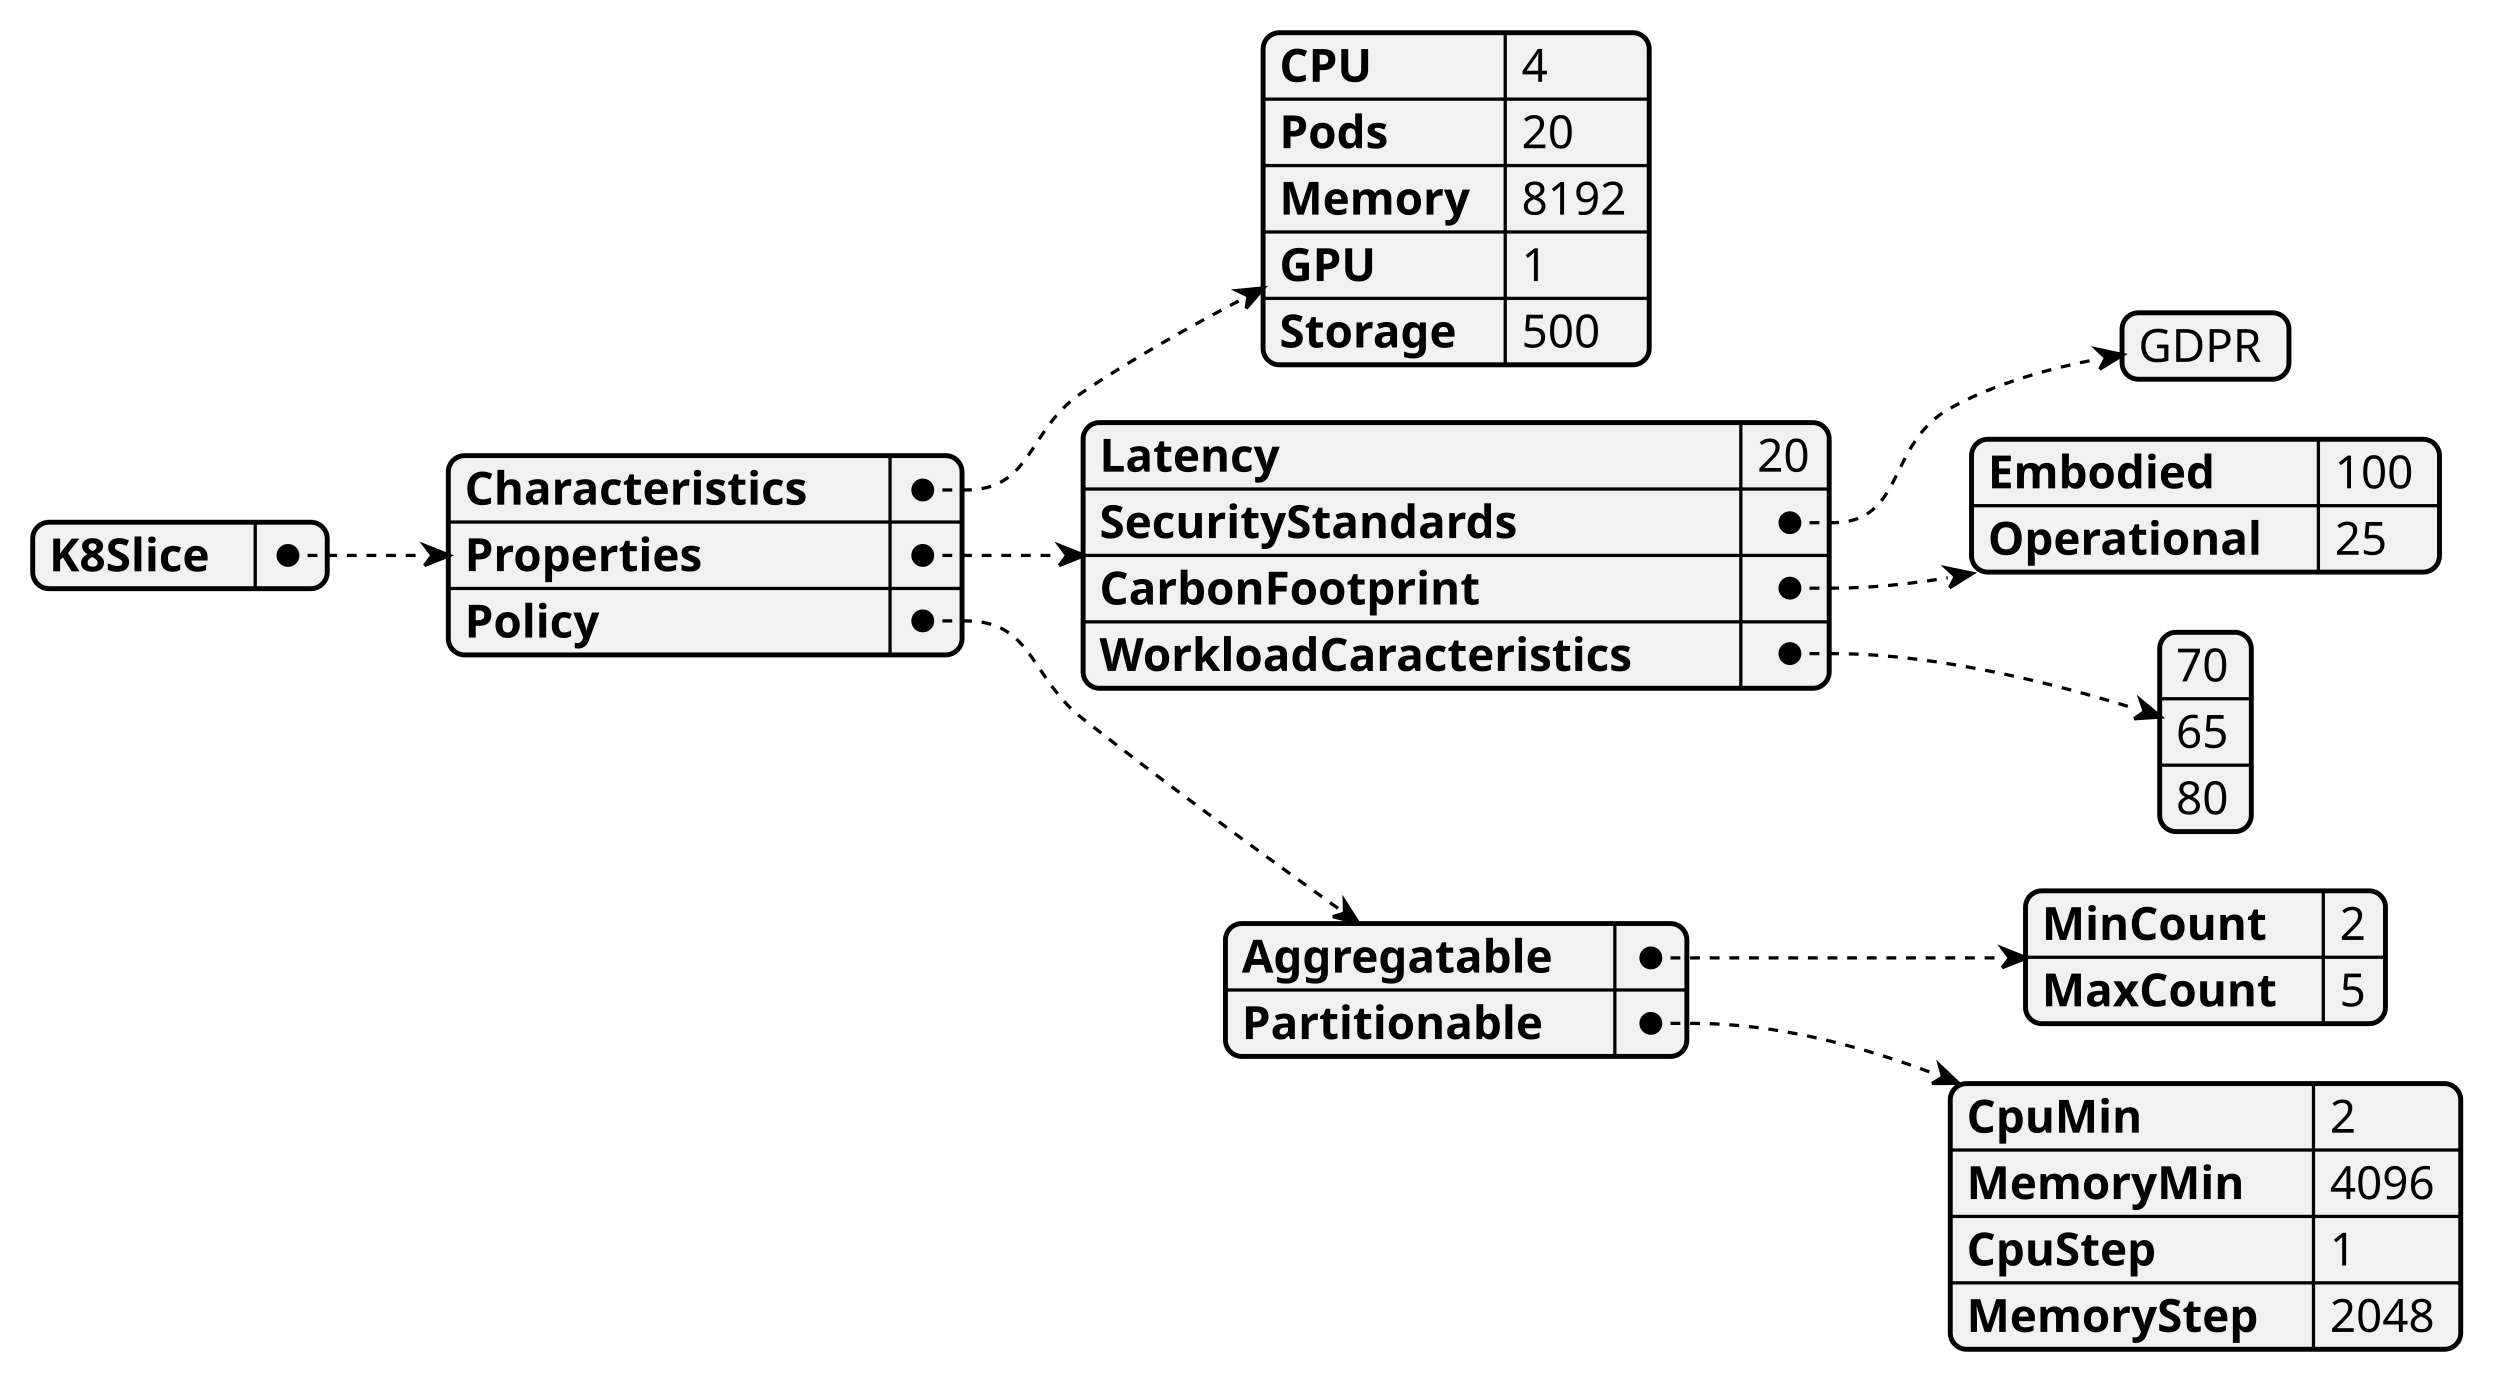
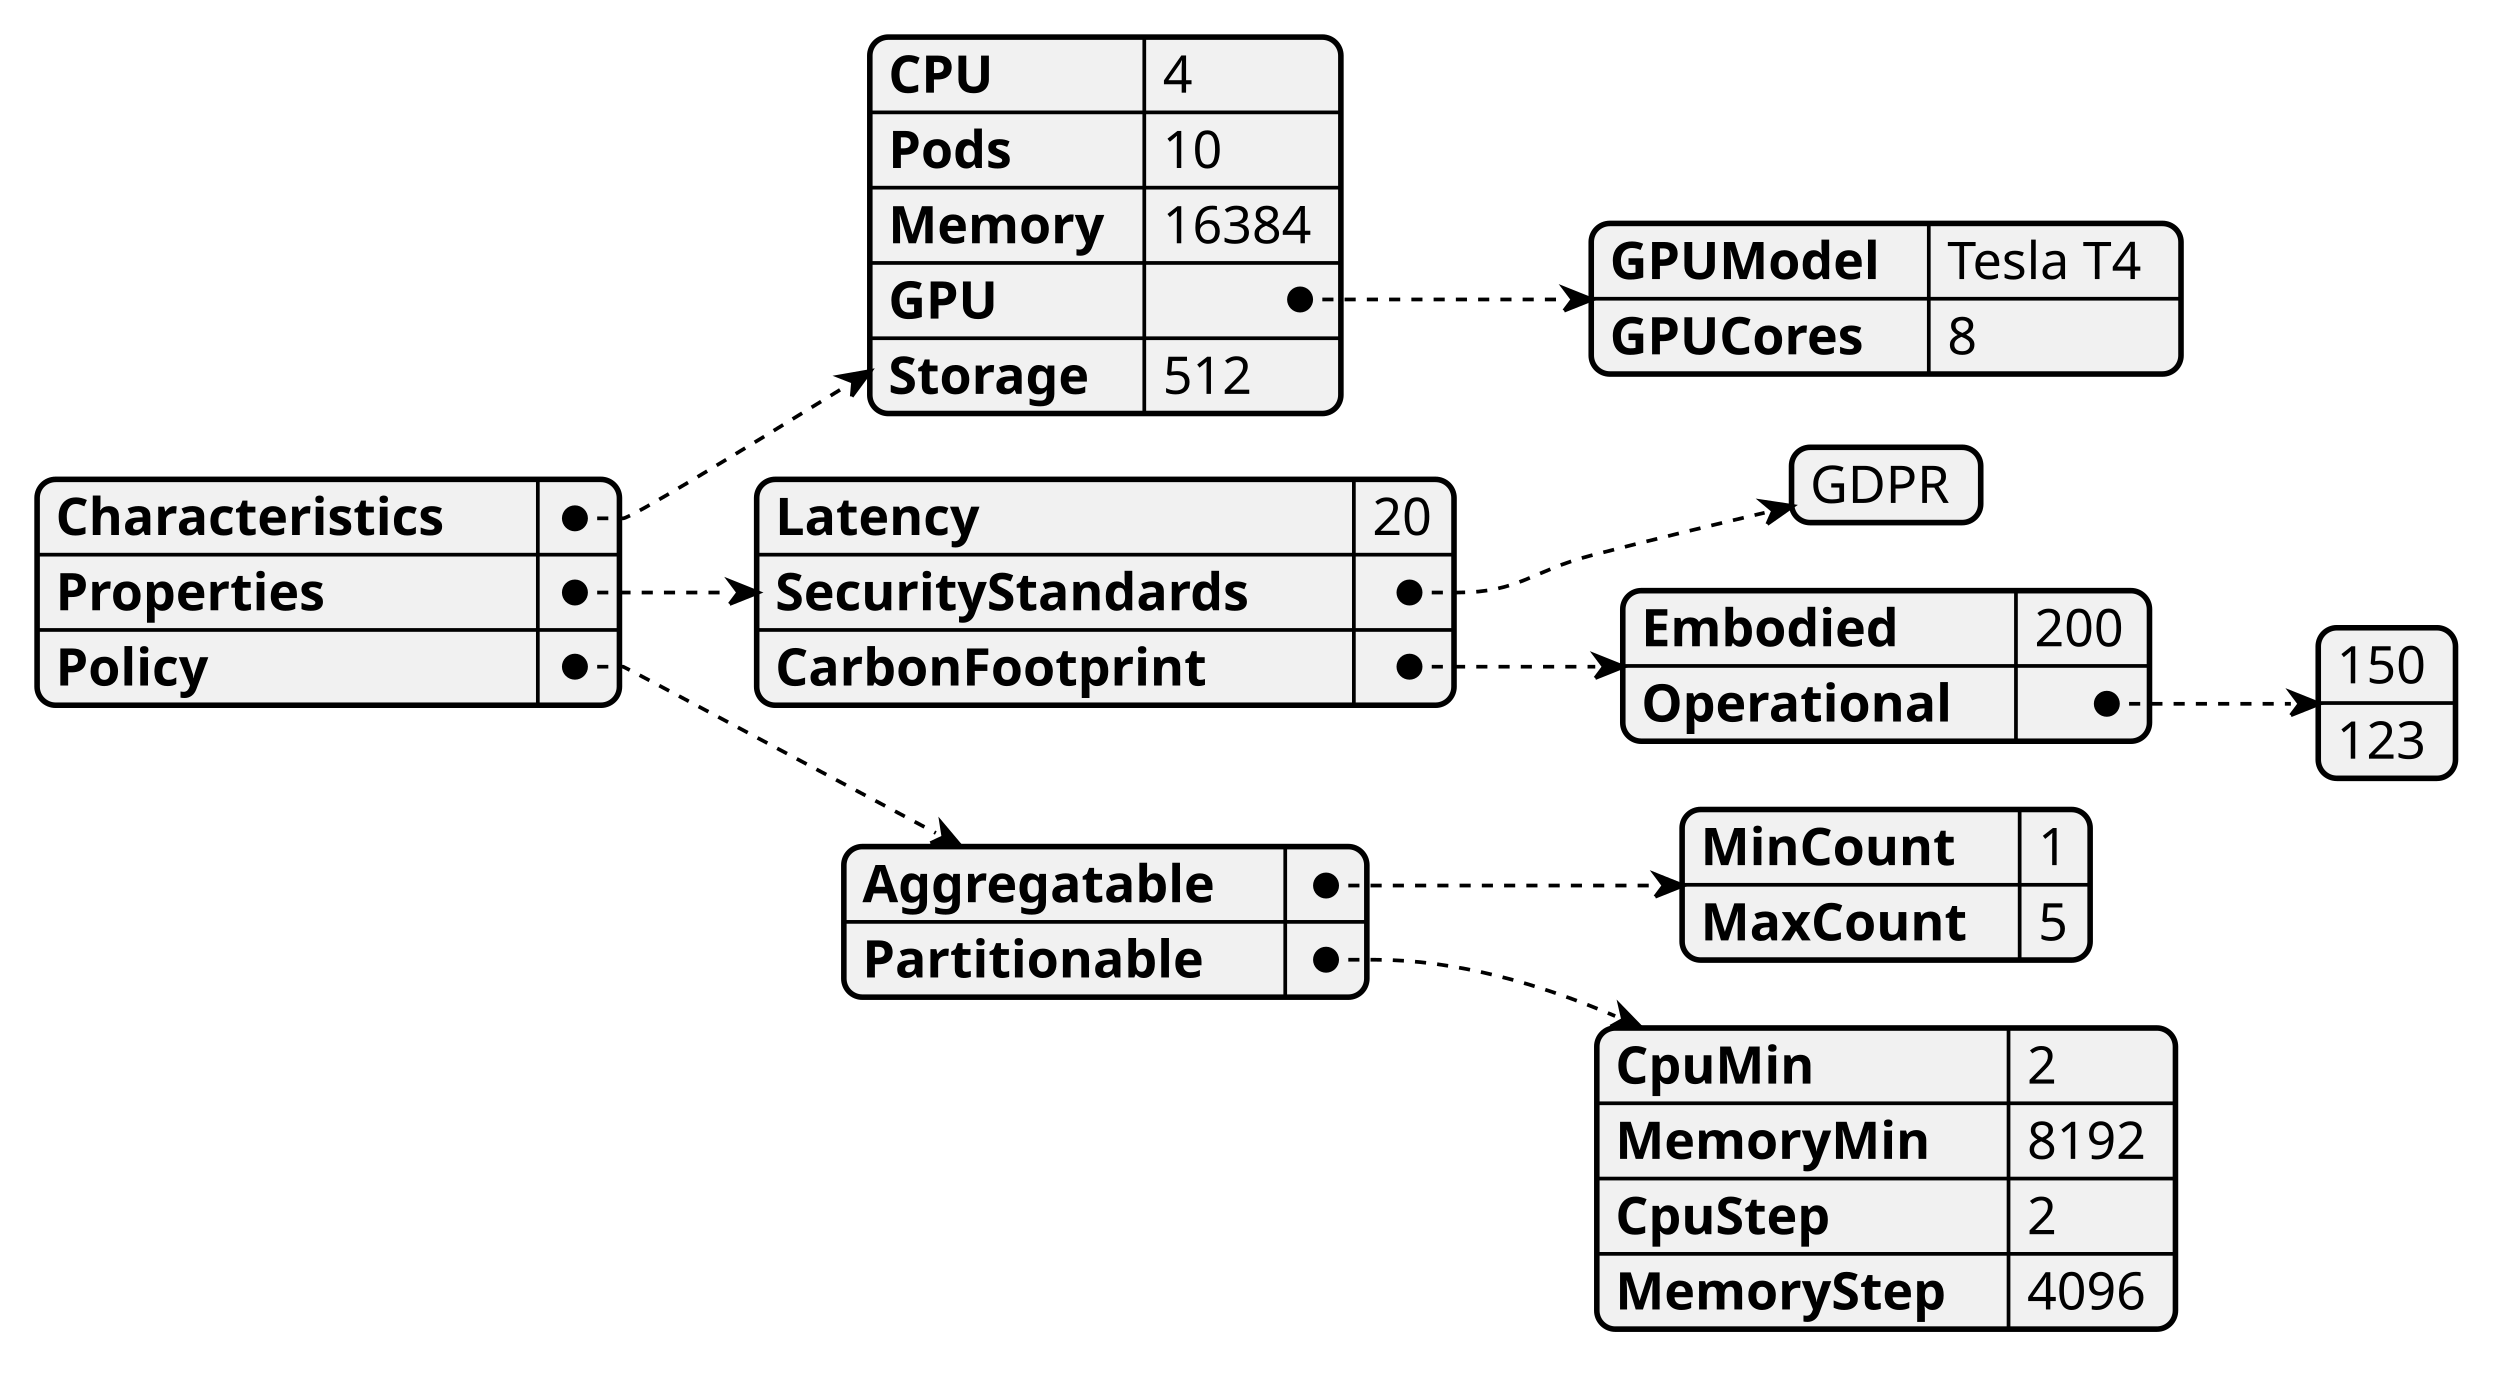
- <svg xmlns="http://www.w3.org/2000/svg" contentStyleType="text/css" height="424px" preserveAspectRatio="none" style="width:764px;height:424px;background:#FFFFFF;" version="1.1" viewBox="0 0 764 424" width="764px" zoomAndPan="magnify">
+ <svg xmlns="http://www.w3.org/2000/svg" contentStyleType="text/css" height="370px" preserveAspectRatio="none" style="width:674px;height:370px;background:#FFFFFF;" version="1.1" viewBox="0 0 674 370" width="674px" zoomAndPan="magnify">
  <defs />
  <g>
-     <rect fill="#F1F1F1" height="20.297" rx="5" ry="5" style="stroke:#F1F1F1;stroke-width:1.5;" width="90" x="10" y="159.594" />
-     <text fill="#000000" font-family="sans-serif" font-size="14" font-weight="bold" lengthAdjust="spacing" textLength="58" x="15" y="174.589">K8Slice</text>
-     <text fill="#000000" font-family="sans-serif" font-size="14" lengthAdjust="spacing" textLength="12" x="83" y="174.589">   </text>
-     <line style="stroke:#000000;stroke-width:1.0;" x1="78" x2="78" y1="159.594" y2="179.891" />
-     <rect fill="none" height="20.297" rx="5" ry="5" style="stroke:#000000;stroke-width:1.5;" width="90" x="10" y="159.594" />
-     <rect fill="#F1F1F1" height="60.891" rx="5" ry="5" style="stroke:#F1F1F1;stroke-width:1.5;" width="157" x="137" y="139.242" />
-     <text fill="#000000" font-family="sans-serif" font-size="14" font-weight="bold" lengthAdjust="spacing" textLength="125" x="142" y="154.237">Characteristics</text>
-     <text fill="#000000" font-family="sans-serif" font-size="14" lengthAdjust="spacing" textLength="12" x="277" y="154.237">   </text>
-     <line style="stroke:#000000;stroke-width:1.0;" x1="272" x2="272" y1="139.242" y2="159.539" />
-     <line style="stroke:#000000;stroke-width:1.0;" x1="137" x2="294" y1="159.539" y2="159.539" />
-     <text fill="#000000" font-family="sans-serif" font-size="14" font-weight="bold" lengthAdjust="spacing" textLength="84" x="142" y="174.534">Properties</text>
-     <text fill="#000000" font-family="sans-serif" font-size="14" lengthAdjust="spacing" textLength="12" x="277" y="174.534">   </text>
-     <line style="stroke:#000000;stroke-width:1.0;" x1="272" x2="272" y1="159.539" y2="179.836" />
-     <line style="stroke:#000000;stroke-width:1.0;" x1="137" x2="294" y1="179.836" y2="179.836" />
-     <text fill="#000000" font-family="sans-serif" font-size="14" font-weight="bold" lengthAdjust="spacing" textLength="48" x="142" y="194.831">Policy</text>
-     <text fill="#000000" font-family="sans-serif" font-size="14" lengthAdjust="spacing" textLength="12" x="277" y="194.831">   </text>
-     <line style="stroke:#000000;stroke-width:1.0;" x1="272" x2="272" y1="179.836" y2="200.133" />
-     <rect fill="none" height="60.891" rx="5" ry="5" style="stroke:#000000;stroke-width:1.5;" width="157" x="137" y="139.242" />
-     <rect fill="#F1F1F1" height="101.484" rx="5" ry="5" style="stroke:#F1F1F1;stroke-width:1.5;" width="118" x="386" y="10" />
-     <text fill="#000000" font-family="sans-serif" font-size="14" font-weight="bold" lengthAdjust="spacing" textLength="31" x="391" y="24.995">CPU</text>
-     <text fill="#000000" font-family="sans-serif" font-size="14" lengthAdjust="spacing" textLength="8" x="465" y="24.995">4</text>
-     <line style="stroke:#000000;stroke-width:1.0;" x1="460" x2="460" y1="10" y2="30.297" />
-     <line style="stroke:#000000;stroke-width:1.0;" x1="386" x2="504" y1="30.297" y2="30.297" />
-     <text fill="#000000" font-family="sans-serif" font-size="14" font-weight="bold" lengthAdjust="spacing" textLength="39" x="391" y="45.292">Pods</text>
-     <text fill="#000000" font-family="sans-serif" font-size="14" lengthAdjust="spacing" textLength="17" x="465" y="45.292">20</text>
-     <line style="stroke:#000000;stroke-width:1.0;" x1="460" x2="460" y1="30.297" y2="50.594" />
-     <line style="stroke:#000000;stroke-width:1.0;" x1="386" x2="504" y1="50.594" y2="50.594" />
-     <text fill="#000000" font-family="sans-serif" font-size="14" font-weight="bold" lengthAdjust="spacing" textLength="64" x="391" y="65.589">Memory</text>
-     <text fill="#000000" font-family="sans-serif" font-size="14" lengthAdjust="spacing" textLength="34" x="465" y="65.589">8192</text>
-     <line style="stroke:#000000;stroke-width:1.0;" x1="460" x2="460" y1="50.594" y2="70.891" />
-     <line style="stroke:#000000;stroke-width:1.0;" x1="386" x2="504" y1="70.891" y2="70.891" />
-     <text fill="#000000" font-family="sans-serif" font-size="14" font-weight="bold" lengthAdjust="spacing" textLength="33" x="391" y="85.886">GPU</text>
-     <text fill="#000000" font-family="sans-serif" font-size="14" lengthAdjust="spacing" textLength="9" x="465" y="85.886">1</text>
-     <line style="stroke:#000000;stroke-width:1.0;" x1="460" x2="460" y1="70.891" y2="91.188" />
-     <line style="stroke:#000000;stroke-width:1.0;" x1="386" x2="504" y1="91.188" y2="91.188" />
-     <text fill="#000000" font-family="sans-serif" font-size="14" font-weight="bold" lengthAdjust="spacing" textLength="64" x="391" y="106.183">Storage</text>
-     <text fill="#000000" font-family="sans-serif" font-size="14" lengthAdjust="spacing" textLength="27" x="465" y="106.183">500</text>
-     <line style="stroke:#000000;stroke-width:1.0;" x1="460" x2="460" y1="91.188" y2="111.484" />
-     <rect fill="none" height="101.484" rx="5" ry="5" style="stroke:#000000;stroke-width:1.5;" width="118" x="386" y="10" />
-     <rect fill="#F1F1F1" height="81.188" rx="5" ry="5" style="stroke:#F1F1F1;stroke-width:1.5;" width="228" x="331" y="129.148" />
-     <text fill="#000000" font-family="sans-serif" font-size="14" font-weight="bold" lengthAdjust="spacing" textLength="64" x="336" y="144.144">Latency</text>
-     <text fill="#000000" font-family="sans-serif" font-size="14" lengthAdjust="spacing" textLength="17" x="537" y="144.144">20</text>
-     <line style="stroke:#000000;stroke-width:1.0;" x1="532" x2="532" y1="129.148" y2="149.445" />
-     <line style="stroke:#000000;stroke-width:1.0;" x1="331" x2="559" y1="149.445" y2="149.445" />
-     <text fill="#000000" font-family="sans-serif" font-size="14" font-weight="bold" lengthAdjust="spacing" textLength="151" x="336" y="164.44">SecurityStandards</text>
-     <text fill="#000000" font-family="sans-serif" font-size="14" lengthAdjust="spacing" textLength="12" x="537" y="164.44">   </text>
-     <line style="stroke:#000000;stroke-width:1.0;" x1="532" x2="532" y1="149.445" y2="169.742" />
-     <line style="stroke:#000000;stroke-width:1.0;" x1="331" x2="559" y1="169.742" y2="169.742" />
-     <text fill="#000000" font-family="sans-serif" font-size="14" font-weight="bold" lengthAdjust="spacing" textLength="134" x="336" y="184.737">CarbonFootprint</text>
-     <text fill="#000000" font-family="sans-serif" font-size="14" lengthAdjust="spacing" textLength="12" x="537" y="184.737">   </text>
-     <line style="stroke:#000000;stroke-width:1.0;" x1="532" x2="532" y1="169.742" y2="190.039" />
-     <line style="stroke:#000000;stroke-width:1.0;" x1="331" x2="559" y1="190.039" y2="190.039" />
-     <text fill="#000000" font-family="sans-serif" font-size="14" font-weight="bold" lengthAdjust="spacing" textLength="191" x="336" y="205.034">WorkloadCaracteristics</text>
-     <text fill="#000000" font-family="sans-serif" font-size="14" lengthAdjust="spacing" textLength="12" x="537" y="205.034">   </text>
-     <line style="stroke:#000000;stroke-width:1.0;" x1="532" x2="532" y1="190.039" y2="210.336" />
-     <rect fill="none" height="81.188" rx="5" ry="5" style="stroke:#000000;stroke-width:1.5;" width="228" x="331" y="129.148" />
-     <rect fill="#F1F1F1" height="20.297" rx="5" ry="5" style="stroke:#F1F1F1;stroke-width:1.5;" width="51" x="648.5" y="95.594" />
-     <text fill="#000000" font-family="sans-serif" font-size="14" lengthAdjust="spacing" textLength="41" x="653.5" y="110.589">GDPR</text>
-     <rect fill="none" height="20.297" rx="5" ry="5" style="stroke:#000000;stroke-width:1.5;" width="51" x="648.5" y="95.594" />
-     <rect fill="#F1F1F1" height="40.594" rx="5" ry="5" style="stroke:#F1F1F1;stroke-width:1.5;" width="143" x="602.5" y="134.242" />
-     <text fill="#000000" font-family="sans-serif" font-size="14" font-weight="bold" lengthAdjust="spacing" textLength="78" x="607.5" y="149.237">Embodied</text>
-     <text fill="#000000" font-family="sans-serif" font-size="14" lengthAdjust="spacing" textLength="27" x="713.5" y="149.237">100</text>
-     <line style="stroke:#000000;stroke-width:1.0;" x1="708.5" x2="708.5" y1="134.242" y2="154.539" />
-     <line style="stroke:#000000;stroke-width:1.0;" x1="602.5" x2="745.5" y1="154.539" y2="154.539" />
-     <text fill="#000000" font-family="sans-serif" font-size="14" font-weight="bold" lengthAdjust="spacing" textLength="96" x="607.5" y="169.534">Operational</text>
-     <text fill="#000000" font-family="sans-serif" font-size="14" lengthAdjust="spacing" textLength="17" x="713.5" y="169.534">25</text>
-     <line style="stroke:#000000;stroke-width:1.0;" x1="708.5" x2="708.5" y1="154.539" y2="174.836" />
-     <rect fill="none" height="40.594" rx="5" ry="5" style="stroke:#000000;stroke-width:1.5;" width="143" x="602.5" y="134.242" />
-     <rect fill="#F1F1F1" height="60.891" rx="5" ry="5" style="stroke:#F1F1F1;stroke-width:1.5;" width="28" x="660" y="193.242" />
-     <text fill="#000000" font-family="sans-serif" font-size="14" lengthAdjust="spacing" textLength="18" x="665" y="208.237">70</text>
-     <line style="stroke:#000000;stroke-width:1.0;" x1="660" x2="688" y1="213.539" y2="213.539" />
-     <text fill="#000000" font-family="sans-serif" font-size="14" lengthAdjust="spacing" textLength="18" x="665" y="228.534">65</text>
-     <line style="stroke:#000000;stroke-width:1.0;" x1="660" x2="688" y1="233.836" y2="233.836" />
-     <text fill="#000000" font-family="sans-serif" font-size="14" lengthAdjust="spacing" textLength="17" x="665" y="248.831">80</text>
-     <rect fill="none" height="60.891" rx="5" ry="5" style="stroke:#000000;stroke-width:1.5;" width="28" x="660" y="193.242" />
-     <rect fill="#F1F1F1" height="40.594" rx="5" ry="5" style="stroke:#F1F1F1;stroke-width:1.5;" width="141" x="374.5" y="282.242" />
-     <text fill="#000000" font-family="sans-serif" font-size="14" font-weight="bold" lengthAdjust="spacing" textLength="109" x="379.5" y="297.237">Aggregatable</text>
-     <text fill="#000000" font-family="sans-serif" font-size="14" lengthAdjust="spacing" textLength="12" x="498.5" y="297.237">   </text>
-     <line style="stroke:#000000;stroke-width:1.0;" x1="493.5" x2="493.5" y1="282.242" y2="302.539" />
-     <line style="stroke:#000000;stroke-width:1.0;" x1="374.5" x2="515.5" y1="302.539" y2="302.539" />
-     <text fill="#000000" font-family="sans-serif" font-size="14" font-weight="bold" lengthAdjust="spacing" textLength="107" x="379.5" y="317.534">Partitionable</text>
-     <text fill="#000000" font-family="sans-serif" font-size="14" lengthAdjust="spacing" textLength="12" x="498.5" y="317.534">   </text>
-     <line style="stroke:#000000;stroke-width:1.0;" x1="493.5" x2="493.5" y1="302.539" y2="322.836" />
-     <rect fill="none" height="40.594" rx="5" ry="5" style="stroke:#000000;stroke-width:1.5;" width="141" x="374.5" y="282.242" />
-     <rect fill="#F1F1F1" height="40.594" rx="5" ry="5" style="stroke:#F1F1F1;stroke-width:1.5;" width="110" x="619" y="272.242" />
-     <text fill="#000000" font-family="sans-serif" font-size="14" font-weight="bold" lengthAdjust="spacing" textLength="77" x="624" y="287.237">MinCount</text>
-     <text fill="#000000" font-family="sans-serif" font-size="14" lengthAdjust="spacing" textLength="8" x="715" y="287.237">2</text>
-     <line style="stroke:#000000;stroke-width:1.0;" x1="710" x2="710" y1="272.242" y2="292.539" />
-     <line style="stroke:#000000;stroke-width:1.0;" x1="619" x2="729" y1="292.539" y2="292.539" />
-     <text fill="#000000" font-family="sans-serif" font-size="14" font-weight="bold" lengthAdjust="spacing" textLength="81" x="624" y="307.534">MaxCount</text>
-     <text fill="#000000" font-family="sans-serif" font-size="14" lengthAdjust="spacing" textLength="9" x="715" y="307.534">5</text>
-     <line style="stroke:#000000;stroke-width:1.0;" x1="710" x2="710" y1="292.539" y2="312.836" />
-     <rect fill="none" height="40.594" rx="5" ry="5" style="stroke:#000000;stroke-width:1.5;" width="110" x="619" y="272.242" />
-     <rect fill="#F1F1F1" height="81.188" rx="5" ry="5" style="stroke:#F1F1F1;stroke-width:1.5;" width="156" x="596" y="331.148" />
-     <text fill="#000000" font-family="sans-serif" font-size="14" font-weight="bold" lengthAdjust="spacing" textLength="59" x="601" y="346.144">CpuMin</text>
-     <text fill="#000000" font-family="sans-serif" font-size="14" lengthAdjust="spacing" textLength="8" x="712" y="346.144">2</text>
-     <line style="stroke:#000000;stroke-width:1.0;" x1="707" x2="707" y1="331.148" y2="351.445" />
-     <line style="stroke:#000000;stroke-width:1.0;" x1="596" x2="752" y1="351.445" y2="351.445" />
-     <text fill="#000000" font-family="sans-serif" font-size="14" font-weight="bold" lengthAdjust="spacing" textLength="93" x="601" y="366.44">MemoryMin</text>
-     <text fill="#000000" font-family="sans-serif" font-size="14" lengthAdjust="spacing" textLength="35" x="712" y="366.44">4096</text>
-     <line style="stroke:#000000;stroke-width:1.0;" x1="707" x2="707" y1="351.445" y2="371.742" />
-     <line style="stroke:#000000;stroke-width:1.0;" x1="596" x2="752" y1="371.742" y2="371.742" />
-     <text fill="#000000" font-family="sans-serif" font-size="14" font-weight="bold" lengthAdjust="spacing" textLength="67" x="601" y="386.737">CpuStep</text>
-     <text fill="#000000" font-family="sans-serif" font-size="14" lengthAdjust="spacing" textLength="9" x="712" y="386.737">1</text>
-     <line style="stroke:#000000;stroke-width:1.0;" x1="707" x2="707" y1="371.742" y2="392.039" />
-     <line style="stroke:#000000;stroke-width:1.0;" x1="596" x2="752" y1="392.039" y2="392.039" />
-     <text fill="#000000" font-family="sans-serif" font-size="14" font-weight="bold" lengthAdjust="spacing" textLength="101" x="601" y="407.034">MemoryStep</text>
-     <text fill="#000000" font-family="sans-serif" font-size="14" lengthAdjust="spacing" textLength="33" x="712" y="407.034">2048</text>
-     <line style="stroke:#000000;stroke-width:1.0;" x1="707" x2="707" y1="392.039" y2="412.336" />
-     <rect fill="none" height="81.188" rx="5" ry="5" style="stroke:#000000;stroke-width:1.5;" width="156" x="596" y="331.148" />
-     <path d="M282,149.742 L295,149.742 C315.827,149.742 313.66,131.279 331,119.742 C346.127,109.678 363.177,100.021 379.377,91.538 " fill="none" style="stroke:#000000;stroke-width:1.0;stroke-dasharray:3.0,3.0;" />
-     <path d="M380.801,94.291 L381.442,90.47 L377.952,88.785 L386.259,87.977 L380.801,94.291 " fill="#000000" style="stroke:#000000;stroke-width:1.0;" />
-     <ellipse cx="282" cy="149.742" fill="#000000" rx="3" ry="3" style="stroke:#000000;stroke-width:1.0;" />
-     <path d="M547,159.742 L560,159.742 C582.315,159.742 576.48,135.555 596,124.742 C609.803,117.096 626.667,112.492 641.134,109.738 " fill="none" style="stroke:#000000;stroke-width:1.0;stroke-dasharray:3.0,3.0;" />
-     <path d="M641.673,112.84 L643.461,109.333 L640.595,106.635 L648.89,108.39 L641.673,112.84 " fill="#000000" style="stroke:#000000;stroke-width:1.0;" />
-     <ellipse cx="547" cy="159.742" fill="#000000" rx="3" ry="3" style="stroke:#000000;stroke-width:1.0;" />
-     <path d="M547,179.742 L560,179.742 C571.503,179.742 583.512,178.502 595.231,176.575 " fill="none" style="stroke:#000000;stroke-width:1.0;stroke-dasharray:3.0,3.0;" />
-     <path d="M595.775,179.635 L597.526,176.167 L594.687,173.514 L602.882,175.215 L595.775,179.635 " fill="#000000" style="stroke:#000000;stroke-width:1.0;" />
-     <ellipse cx="547" cy="179.742" fill="#000000" rx="3" ry="3" style="stroke:#000000;stroke-width:1.0;" />
-     <path d="M547,199.742 L560,199.742 C593.15,199.742 630.591,209.663 653.102,216.748 " fill="none" style="stroke:#000000;stroke-width:1.0;stroke-dasharray:3.0,3.0;" />
-     <path d="M652.155,219.671 L655.294,217.458 L654.049,213.825 L660.41,219.115 L652.155,219.671 " fill="#000000" style="stroke:#000000;stroke-width:1.0;" />
-     <ellipse cx="547" cy="199.742" fill="#000000" rx="3" ry="3" style="stroke:#000000;stroke-width:1.0;" />
-     <path d="M282,169.742 L295,169.742 C304.318,169.742 313.964,169.742 323.66,169.742 " fill="none" style="stroke:#000000;stroke-width:1.0;stroke-dasharray:3.0,3.0;" />
-     <path d="M323.66,172.855 L325.995,169.742 L323.66,166.629 L331.443,169.742 L323.66,172.855 " fill="#000000" style="stroke:#000000;stroke-width:1.0;" />
-     <ellipse cx="282" cy="169.742" fill="#000000" rx="3" ry="3" style="stroke:#000000;stroke-width:1.0;" />
-     <path d="M504.5,292.742 L517.5,292.742 C548.577,292.742 583.136,292.742 611.813,292.742 " fill="none" style="stroke:#000000;stroke-width:1.0;stroke-dasharray:3.0,3.0;" />
-     <path d="M611.813,295.758 L614.075,292.742 L611.813,289.726 L619.353,292.742 L611.813,295.758 " fill="#000000" style="stroke:#000000;stroke-width:1.0;" />
-     <ellipse cx="504.5" cy="292.742" fill="#000000" rx="3" ry="3" style="stroke:#000000;stroke-width:1.0;" />
-     <path d="M504.5,312.742 L517.5,312.742 C542.429,312.742 568.234,319.415 591.507,328.273 " fill="none" style="stroke:#000000;stroke-width:1.0;stroke-dasharray:3.0,3.0;" />
-     <path d="M590.381,331.128 L593.648,329.117 L592.632,325.418 L598.644,331.087 L590.381,331.128 " fill="#000000" style="stroke:#000000;stroke-width:1.0;" />
-     <ellipse cx="504.5" cy="312.742" fill="#000000" rx="3" ry="3" style="stroke:#000000;stroke-width:1.0;" />
-     <path d="M282,189.742 L295,189.742 C315.827,189.742 314.586,206.922 331,219.742 C356.675,239.795 386.425,261.497 409.025,277.678 " fill="none" style="stroke:#000000;stroke-width:1.0;stroke-dasharray:3.0,3.0;" />
-     <path d="M407.26,280.148 L410.877,279.002 L410.789,275.208 L415.2,282.09 L407.26,280.148 " fill="#000000" style="stroke:#000000;stroke-width:1.0;" />
-     <ellipse cx="282" cy="189.742" fill="#000000" rx="3" ry="3" style="stroke:#000000;stroke-width:1.0;" />
-     <path d="M88,169.742 L101,169.742 C110.292,169.742 120.01,169.742 129.685,169.742 " fill="none" style="stroke:#000000;stroke-width:1.0;stroke-dasharray:3.0,3.0;" />
-     <path d="M129.685,172.839 L132.008,169.742 L129.685,166.646 L137.427,169.742 L129.685,172.839 " fill="#000000" style="stroke:#000000;stroke-width:1.0;" />
-     <ellipse cx="88" cy="169.742" fill="#000000" rx="3" ry="3" style="stroke:#000000;stroke-width:1.0;" />
+     <rect fill="#F1F1F1" height="60.891" rx="5" ry="5" style="stroke:#F1F1F1;stroke-width:1.5;" width="157" x="10" y="129.242" />
+     <text fill="#000000" font-family="sans-serif" font-size="14" font-weight="bold" lengthAdjust="spacing" textLength="125" x="15" y="144.237">Characteristics</text>
+     <text fill="#000000" font-family="sans-serif" font-size="14" lengthAdjust="spacing" textLength="12" x="150" y="144.237">   </text>
+     <line style="stroke:#000000;stroke-width:1.0;" x1="145" x2="145" y1="129.242" y2="149.539" />
+     <line style="stroke:#000000;stroke-width:1.0;" x1="10" x2="167" y1="149.539" y2="149.539" />
+     <text fill="#000000" font-family="sans-serif" font-size="14" font-weight="bold" lengthAdjust="spacing" textLength="84" x="15" y="164.534">Properties</text>
+     <text fill="#000000" font-family="sans-serif" font-size="14" lengthAdjust="spacing" textLength="12" x="150" y="164.534">   </text>
+     <line style="stroke:#000000;stroke-width:1.0;" x1="145" x2="145" y1="149.539" y2="169.836" />
+     <line style="stroke:#000000;stroke-width:1.0;" x1="10" x2="167" y1="169.836" y2="169.836" />
+     <text fill="#000000" font-family="sans-serif" font-size="14" font-weight="bold" lengthAdjust="spacing" textLength="48" x="15" y="184.831">Policy</text>
+     <text fill="#000000" font-family="sans-serif" font-size="14" lengthAdjust="spacing" textLength="12" x="150" y="184.831">   </text>
+     <line style="stroke:#000000;stroke-width:1.0;" x1="145" x2="145" y1="169.836" y2="190.133" />
+     <rect fill="none" height="60.891" rx="5" ry="5" style="stroke:#000000;stroke-width:1.5;" width="157" x="10" y="129.242" />
+     <rect fill="#F1F1F1" height="101.484" rx="5" ry="5" style="stroke:#F1F1F1;stroke-width:1.5;" width="127" x="234.5" y="10" />
+     <text fill="#000000" font-family="sans-serif" font-size="14" font-weight="bold" lengthAdjust="spacing" textLength="31" x="239.5" y="24.995">CPU</text>
+     <text fill="#000000" font-family="sans-serif" font-size="14" lengthAdjust="spacing" textLength="8" x="313.5" y="24.995">4</text>
+     <line style="stroke:#000000;stroke-width:1.0;" x1="308.5" x2="308.5" y1="10" y2="30.297" />
+     <line style="stroke:#000000;stroke-width:1.0;" x1="234.5" x2="361.5" y1="30.297" y2="30.297" />
+     <text fill="#000000" font-family="sans-serif" font-size="14" font-weight="bold" lengthAdjust="spacing" textLength="39" x="239.5" y="45.292">Pods</text>
+     <text fill="#000000" font-family="sans-serif" font-size="14" lengthAdjust="spacing" textLength="18" x="313.5" y="45.292">10</text>
+     <line style="stroke:#000000;stroke-width:1.0;" x1="308.5" x2="308.5" y1="30.297" y2="50.594" />
+     <line style="stroke:#000000;stroke-width:1.0;" x1="234.5" x2="361.5" y1="50.594" y2="50.594" />
+     <text fill="#000000" font-family="sans-serif" font-size="14" font-weight="bold" lengthAdjust="spacing" textLength="64" x="239.5" y="65.589">Memory</text>
+     <text fill="#000000" font-family="sans-serif" font-size="14" lengthAdjust="spacing" textLength="43" x="313.5" y="65.589">16384</text>
+     <line style="stroke:#000000;stroke-width:1.0;" x1="308.5" x2="308.5" y1="50.594" y2="70.891" />
+     <line style="stroke:#000000;stroke-width:1.0;" x1="234.5" x2="361.5" y1="70.891" y2="70.891" />
+     <text fill="#000000" font-family="sans-serif" font-size="14" font-weight="bold" lengthAdjust="spacing" textLength="33" x="239.5" y="85.886">GPU</text>
+     <text fill="#000000" font-family="sans-serif" font-size="14" lengthAdjust="spacing" textLength="12" x="313.5" y="85.886">   </text>
+     <line style="stroke:#000000;stroke-width:1.0;" x1="308.5" x2="308.5" y1="70.891" y2="91.188" />
+     <line style="stroke:#000000;stroke-width:1.0;" x1="234.5" x2="361.5" y1="91.188" y2="91.188" />
+     <text fill="#000000" font-family="sans-serif" font-size="14" font-weight="bold" lengthAdjust="spacing" textLength="64" x="239.5" y="106.183">Storage</text>
+     <text fill="#000000" font-family="sans-serif" font-size="14" lengthAdjust="spacing" textLength="26" x="313.5" y="106.183">512</text>
+     <line style="stroke:#000000;stroke-width:1.0;" x1="308.5" x2="308.5" y1="91.188" y2="111.484" />
+     <rect fill="none" height="101.484" rx="5" ry="5" style="stroke:#000000;stroke-width:1.5;" width="127" x="234.5" y="10" />
+     <rect fill="#F1F1F1" height="40.594" rx="5" ry="5" style="stroke:#F1F1F1;stroke-width:1.5;" width="159" x="429" y="60.242" />
+     <text fill="#000000" font-family="sans-serif" font-size="14" font-weight="bold" lengthAdjust="spacing" textLength="81" x="434" y="75.237">GPUModel</text>
+     <text fill="#000000" font-family="sans-serif" font-size="14" lengthAdjust="spacing" textLength="58" x="525" y="75.237">Tesla T4</text>
+     <line style="stroke:#000000;stroke-width:1.0;" x1="520" x2="520" y1="60.242" y2="80.539" />
+     <line style="stroke:#000000;stroke-width:1.0;" x1="429" x2="588" y1="80.539" y2="80.539" />
+     <text fill="#000000" font-family="sans-serif" font-size="14" font-weight="bold" lengthAdjust="spacing" textLength="78" x="434" y="95.534">GPUCores</text>
+     <text fill="#000000" font-family="sans-serif" font-size="14" lengthAdjust="spacing" textLength="8" x="525" y="95.534">8</text>
+     <line style="stroke:#000000;stroke-width:1.0;" x1="520" x2="520" y1="80.539" y2="100.836" />
+     <rect fill="none" height="40.594" rx="5" ry="5" style="stroke:#000000;stroke-width:1.5;" width="159" x="429" y="60.242" />
+     <rect fill="#F1F1F1" height="60.891" rx="5" ry="5" style="stroke:#F1F1F1;stroke-width:1.5;" width="188" x="204" y="129.242" />
+     <text fill="#000000" font-family="sans-serif" font-size="14" font-weight="bold" lengthAdjust="spacing" textLength="64" x="209" y="144.237">Latency</text>
+     <text fill="#000000" font-family="sans-serif" font-size="14" lengthAdjust="spacing" textLength="17" x="370" y="144.237">20</text>
+     <line style="stroke:#000000;stroke-width:1.0;" x1="365" x2="365" y1="129.242" y2="149.539" />
+     <line style="stroke:#000000;stroke-width:1.0;" x1="204" x2="392" y1="149.539" y2="149.539" />
+     <text fill="#000000" font-family="sans-serif" font-size="14" font-weight="bold" lengthAdjust="spacing" textLength="151" x="209" y="164.534">SecurityStandards</text>
+     <text fill="#000000" font-family="sans-serif" font-size="14" lengthAdjust="spacing" textLength="12" x="370" y="164.534">   </text>
+     <line style="stroke:#000000;stroke-width:1.0;" x1="365" x2="365" y1="149.539" y2="169.836" />
+     <line style="stroke:#000000;stroke-width:1.0;" x1="204" x2="392" y1="169.836" y2="169.836" />
+     <text fill="#000000" font-family="sans-serif" font-size="14" font-weight="bold" lengthAdjust="spacing" textLength="134" x="209" y="184.831">CarbonFootprint</text>
+     <text fill="#000000" font-family="sans-serif" font-size="14" lengthAdjust="spacing" textLength="12" x="370" y="184.831">   </text>
+     <line style="stroke:#000000;stroke-width:1.0;" x1="365" x2="365" y1="169.836" y2="190.133" />
+     <rect fill="none" height="60.891" rx="5" ry="5" style="stroke:#000000;stroke-width:1.5;" width="188" x="204" y="129.242" />
+     <rect fill="#F1F1F1" height="20.297" rx="5" ry="5" style="stroke:#F1F1F1;stroke-width:1.5;" width="51" x="483" y="120.594" />
+     <text fill="#000000" font-family="sans-serif" font-size="14" lengthAdjust="spacing" textLength="41" x="488" y="135.589">GDPR</text>
+     <rect fill="none" height="20.297" rx="5" ry="5" style="stroke:#000000;stroke-width:1.5;" width="51" x="483" y="120.594" />
+     <rect fill="#F1F1F1" height="40.594" rx="5" ry="5" style="stroke:#F1F1F1;stroke-width:1.5;" width="142" x="437.5" y="159.242" />
+     <text fill="#000000" font-family="sans-serif" font-size="14" font-weight="bold" lengthAdjust="spacing" textLength="78" x="442.5" y="174.237">Embodied</text>
+     <text fill="#000000" font-family="sans-serif" font-size="14" lengthAdjust="spacing" textLength="26" x="548.5" y="174.237">200</text>
+     <line style="stroke:#000000;stroke-width:1.0;" x1="543.5" x2="543.5" y1="159.242" y2="179.539" />
+     <line style="stroke:#000000;stroke-width:1.0;" x1="437.5" x2="579.5" y1="179.539" y2="179.539" />
+     <text fill="#000000" font-family="sans-serif" font-size="14" font-weight="bold" lengthAdjust="spacing" textLength="96" x="442.5" y="194.534">Operational</text>
+     <text fill="#000000" font-family="sans-serif" font-size="14" lengthAdjust="spacing" textLength="12" x="548.5" y="194.534">   </text>
+     <line style="stroke:#000000;stroke-width:1.0;" x1="543.5" x2="543.5" y1="179.539" y2="199.836" />
+     <rect fill="none" height="40.594" rx="5" ry="5" style="stroke:#000000;stroke-width:1.5;" width="142" x="437.5" y="159.242" />
+     <rect fill="#F1F1F1" height="40.594" rx="5" ry="5" style="stroke:#F1F1F1;stroke-width:1.5;" width="37" x="625" y="169.242" />
+     <text fill="#000000" font-family="sans-serif" font-size="14" lengthAdjust="spacing" textLength="27" x="630" y="184.237">150</text>
+     <line style="stroke:#000000;stroke-width:1.0;" x1="625" x2="662" y1="189.539" y2="189.539" />
+     <text fill="#000000" font-family="sans-serif" font-size="14" lengthAdjust="spacing" textLength="26" x="630" y="204.534">123</text>
+     <rect fill="none" height="40.594" rx="5" ry="5" style="stroke:#000000;stroke-width:1.5;" width="37" x="625" y="169.242" />
+     <rect fill="#F1F1F1" height="40.594" rx="5" ry="5" style="stroke:#F1F1F1;stroke-width:1.5;" width="141" x="227.5" y="228.242" />
+     <text fill="#000000" font-family="sans-serif" font-size="14" font-weight="bold" lengthAdjust="spacing" textLength="109" x="232.5" y="243.237">Aggregatable</text>
+     <text fill="#000000" font-family="sans-serif" font-size="14" lengthAdjust="spacing" textLength="12" x="351.5" y="243.237">   </text>
+     <line style="stroke:#000000;stroke-width:1.0;" x1="346.5" x2="346.5" y1="228.242" y2="248.539" />
+     <line style="stroke:#000000;stroke-width:1.0;" x1="227.5" x2="368.5" y1="248.539" y2="248.539" />
+     <text fill="#000000" font-family="sans-serif" font-size="14" font-weight="bold" lengthAdjust="spacing" textLength="107" x="232.5" y="263.534">Partitionable</text>
+     <text fill="#000000" font-family="sans-serif" font-size="14" lengthAdjust="spacing" textLength="12" x="351.5" y="263.534">   </text>
+     <line style="stroke:#000000;stroke-width:1.0;" x1="346.5" x2="346.5" y1="248.539" y2="268.836" />
+     <rect fill="none" height="40.594" rx="5" ry="5" style="stroke:#000000;stroke-width:1.5;" width="141" x="227.5" y="228.242" />
+     <rect fill="#F1F1F1" height="40.594" rx="5" ry="5" style="stroke:#F1F1F1;stroke-width:1.5;" width="110" x="453.5" y="218.242" />
+     <text fill="#000000" font-family="sans-serif" font-size="14" font-weight="bold" lengthAdjust="spacing" textLength="77" x="458.5" y="233.237">MinCount</text>
+     <text fill="#000000" font-family="sans-serif" font-size="14" lengthAdjust="spacing" textLength="9" x="549.5" y="233.237">1</text>
+     <line style="stroke:#000000;stroke-width:1.0;" x1="544.5" x2="544.5" y1="218.242" y2="238.539" />
+     <line style="stroke:#000000;stroke-width:1.0;" x1="453.5" x2="563.5" y1="238.539" y2="238.539" />
+     <text fill="#000000" font-family="sans-serif" font-size="14" font-weight="bold" lengthAdjust="spacing" textLength="81" x="458.5" y="253.534">MaxCount</text>
+     <text fill="#000000" font-family="sans-serif" font-size="14" lengthAdjust="spacing" textLength="9" x="549.5" y="253.534">5</text>
+     <line style="stroke:#000000;stroke-width:1.0;" x1="544.5" x2="544.5" y1="238.539" y2="258.836" />
+     <rect fill="none" height="40.594" rx="5" ry="5" style="stroke:#000000;stroke-width:1.5;" width="110" x="453.5" y="218.242" />
+     <rect fill="#F1F1F1" height="81.188" rx="5" ry="5" style="stroke:#F1F1F1;stroke-width:1.5;" width="156" x="430.5" y="277.148" />
+     <text fill="#000000" font-family="sans-serif" font-size="14" font-weight="bold" lengthAdjust="spacing" textLength="59" x="435.5" y="292.144">CpuMin</text>
+     <text fill="#000000" font-family="sans-serif" font-size="14" lengthAdjust="spacing" textLength="8" x="546.5" y="292.144">2</text>
+     <line style="stroke:#000000;stroke-width:1.0;" x1="541.5" x2="541.5" y1="277.148" y2="297.445" />
+     <line style="stroke:#000000;stroke-width:1.0;" x1="430.5" x2="586.5" y1="297.445" y2="297.445" />
+     <text fill="#000000" font-family="sans-serif" font-size="14" font-weight="bold" lengthAdjust="spacing" textLength="93" x="435.5" y="312.44">MemoryMin</text>
+     <text fill="#000000" font-family="sans-serif" font-size="14" lengthAdjust="spacing" textLength="34" x="546.5" y="312.44">8192</text>
+     <line style="stroke:#000000;stroke-width:1.0;" x1="541.5" x2="541.5" y1="297.445" y2="317.742" />
+     <line style="stroke:#000000;stroke-width:1.0;" x1="430.5" x2="586.5" y1="317.742" y2="317.742" />
+     <text fill="#000000" font-family="sans-serif" font-size="14" font-weight="bold" lengthAdjust="spacing" textLength="67" x="435.5" y="332.737">CpuStep</text>
+     <text fill="#000000" font-family="sans-serif" font-size="14" lengthAdjust="spacing" textLength="8" x="546.5" y="332.737">2</text>
+     <line style="stroke:#000000;stroke-width:1.0;" x1="541.5" x2="541.5" y1="317.742" y2="338.039" />
+     <line style="stroke:#000000;stroke-width:1.0;" x1="430.5" x2="586.5" y1="338.039" y2="338.039" />
+     <text fill="#000000" font-family="sans-serif" font-size="14" font-weight="bold" lengthAdjust="spacing" textLength="101" x="435.5" y="353.034">MemoryStep</text>
+     <text fill="#000000" font-family="sans-serif" font-size="14" lengthAdjust="spacing" textLength="35" x="546.5" y="353.034">4096</text>
+     <line style="stroke:#000000;stroke-width:1.0;" x1="541.5" x2="541.5" y1="338.039" y2="358.336" />
+     <rect fill="none" height="81.188" rx="5" ry="5" style="stroke:#000000;stroke-width:1.5;" width="156" x="430.5" y="277.148" />
+     <path d="M350.5,80.742 L363.5,80.742 C382.325,80.742 402.529,80.742 421.687,80.742 " fill="none" style="stroke:#000000;stroke-width:1.0;stroke-dasharray:3.0,3.0;" />
+     <path d="M421.687,83.769 L423.957,80.742 L421.687,77.715 L429.255,80.742 L421.687,83.769 " fill="#000000" style="stroke:#000000;stroke-width:1.0;" />
+     <ellipse cx="350.5" cy="80.742" fill="#000000" rx="3" ry="3" style="stroke:#000000;stroke-width:1.0;" />
+     <path d="M155,139.742 L168,139.742 C169.966,139.742 198.299,122.538 227.961,104.187 " fill="none" style="stroke:#000000;stroke-width:1.0;stroke-dasharray:3.0,3.0;" />
+     <path d="M229.632,106.884 L229.984,102.934 L226.291,101.49 L234.703,100.011 L229.632,106.884 " fill="#000000" style="stroke:#000000;stroke-width:1.0;" />
+     <ellipse cx="155" cy="139.742" fill="#000000" rx="3" ry="3" style="stroke:#000000;stroke-width:1.0;" />
+     <path d="M380,159.742 L393,159.742 C409.606,159.742 412.925,153.907 429,149.742 C444.324,145.772 461.394,141.632 475.734,138.233 " fill="none" style="stroke:#000000;stroke-width:1.0;stroke-dasharray:3.0,3.0;" />
+     <path d="M476.456,141.296 L478.031,137.692 L475.011,135.17 L483.391,136.427 L476.456,141.296 " fill="#000000" style="stroke:#000000;stroke-width:1.0;" />
+     <ellipse cx="380" cy="159.742" fill="#000000" rx="3" ry="3" style="stroke:#000000;stroke-width:1.0;" />
+     <path d="M568,189.742 L581,189.742 C593.04,189.742 606.394,189.742 617.616,189.742 " fill="none" style="stroke:#000000;stroke-width:1.0;stroke-dasharray:3.0,3.0;" />
+     <path d="M617.616,192.84 L619.94,189.742 L617.616,186.644 L625.362,189.742 L617.616,192.84 " fill="#000000" style="stroke:#000000;stroke-width:1.0;" />
+     <ellipse cx="568" cy="189.742" fill="#000000" rx="3" ry="3" style="stroke:#000000;stroke-width:1.0;" />
+     <path d="M380,179.742 L393,179.742 C404.987,179.742 417.677,179.742 430.08,179.742 " fill="none" style="stroke:#000000;stroke-width:1.0;stroke-dasharray:3.0,3.0;" />
+     <path d="M430.08,182.813 L432.384,179.742 L430.08,176.671 L437.758,179.742 L430.08,182.813 " fill="#000000" style="stroke:#000000;stroke-width:1.0;" />
+     <ellipse cx="380" cy="179.742" fill="#000000" rx="3" ry="3" style="stroke:#000000;stroke-width:1.0;" />
+     <path d="M155,159.742 L168,159.742 C177.314,159.742 187.004,159.742 196.705,159.742 " fill="none" style="stroke:#000000;stroke-width:1.0;stroke-dasharray:3.0,3.0;" />
+     <path d="M196.705,162.852 L199.038,159.742 L196.705,156.632 L204.481,159.742 L196.705,162.852 " fill="#000000" style="stroke:#000000;stroke-width:1.0;" />
+     <ellipse cx="155" cy="159.742" fill="#000000" rx="3" ry="3" style="stroke:#000000;stroke-width:1.0;" />
+     <path d="M357.5,238.742 L370.5,238.742 C395.271,238.742 422.553,238.742 446.24,238.742 " fill="none" style="stroke:#000000;stroke-width:1.0;stroke-dasharray:3.0,3.0;" />
+     <path d="M446.24,241.765 L448.507,238.742 L446.24,235.72 L453.796,238.742 L446.24,241.765 " fill="#000000" style="stroke:#000000;stroke-width:1.0;" />
+     <ellipse cx="357.5" cy="238.742" fill="#000000" rx="3" ry="3" style="stroke:#000000;stroke-width:1.0;" />
+     <path d="M357.5,258.742 L370.5,258.742 C392.575,258.742 415.146,265.244 435.451,273.93 " fill="none" style="stroke:#000000;stroke-width:1.0;stroke-dasharray:3.0,3.0;" />
+     <path d="M434.188,276.763 L437.576,274.877 L436.713,271.097 L442.534,277.087 L434.188,276.763 " fill="#000000" style="stroke:#000000;stroke-width:1.0;" />
+     <ellipse cx="357.5" cy="258.742" fill="#000000" rx="3" ry="3" style="stroke:#000000;stroke-width:1.0;" />
+     <path d="M155,179.742 L168,179.742 C168.306,179.742 215.059,204.686 252.295,224.578 " fill="none" style="stroke:#000000;stroke-width:1.0;stroke-dasharray:3.0,3.0;" />
+     <path d="M250.836,227.31 L254.344,225.673 L253.754,221.847 L259.124,228.227 L250.836,227.31 " fill="#000000" style="stroke:#000000;stroke-width:1.0;" />
+     <ellipse cx="155" cy="179.742" fill="#000000" rx="3" ry="3" style="stroke:#000000;stroke-width:1.0;" />
  </g>
</svg>
